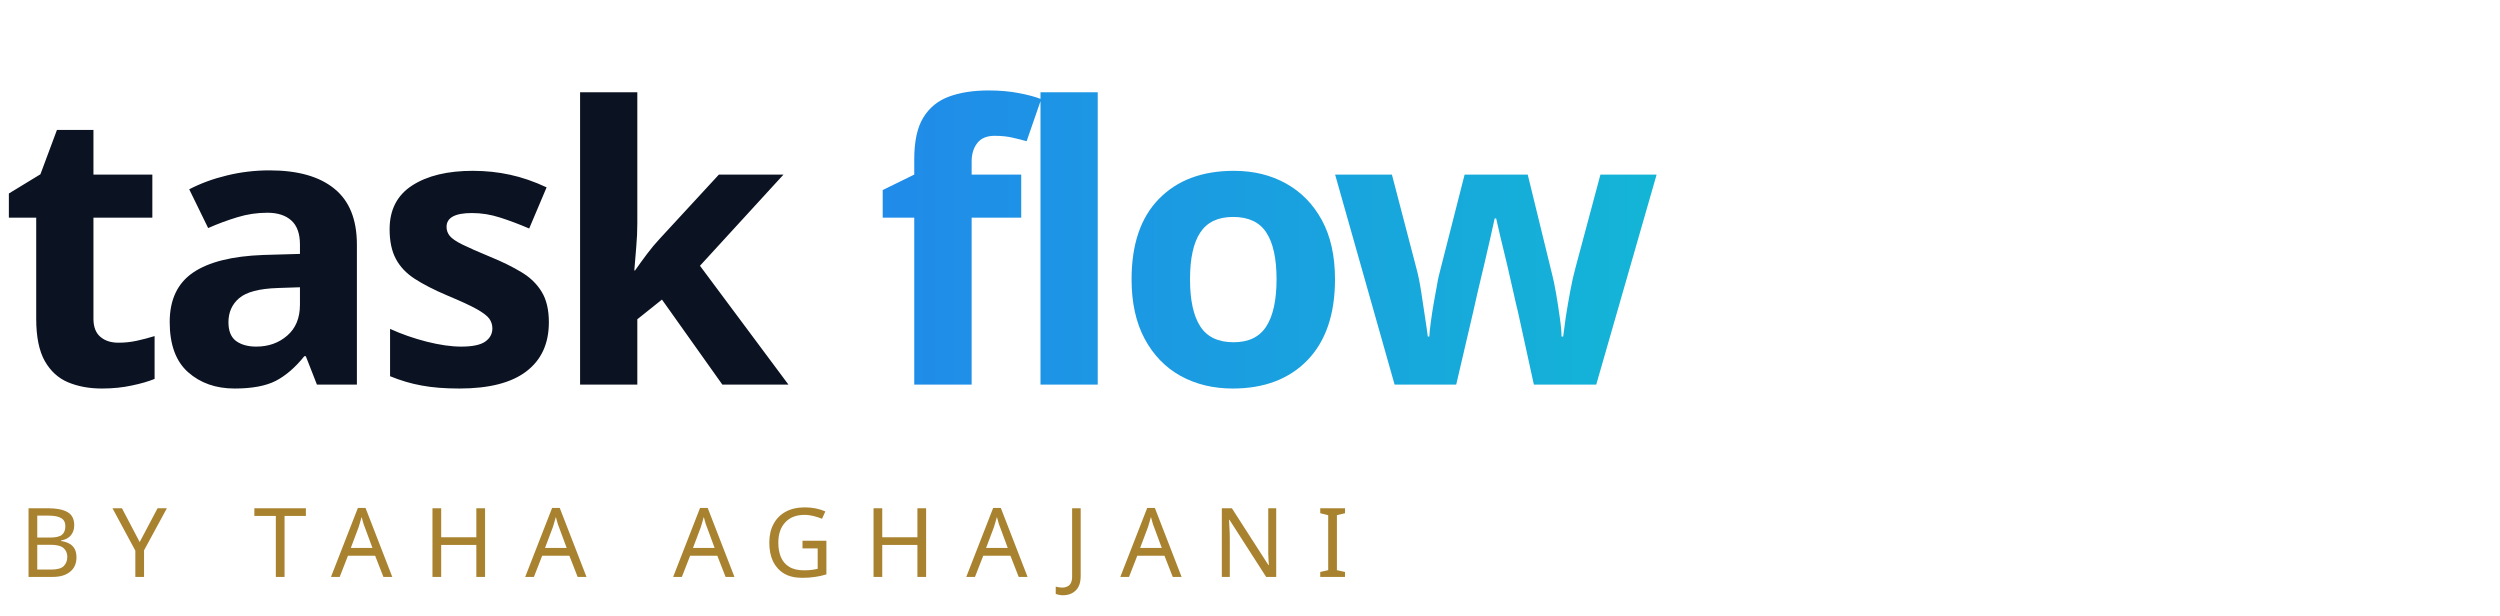
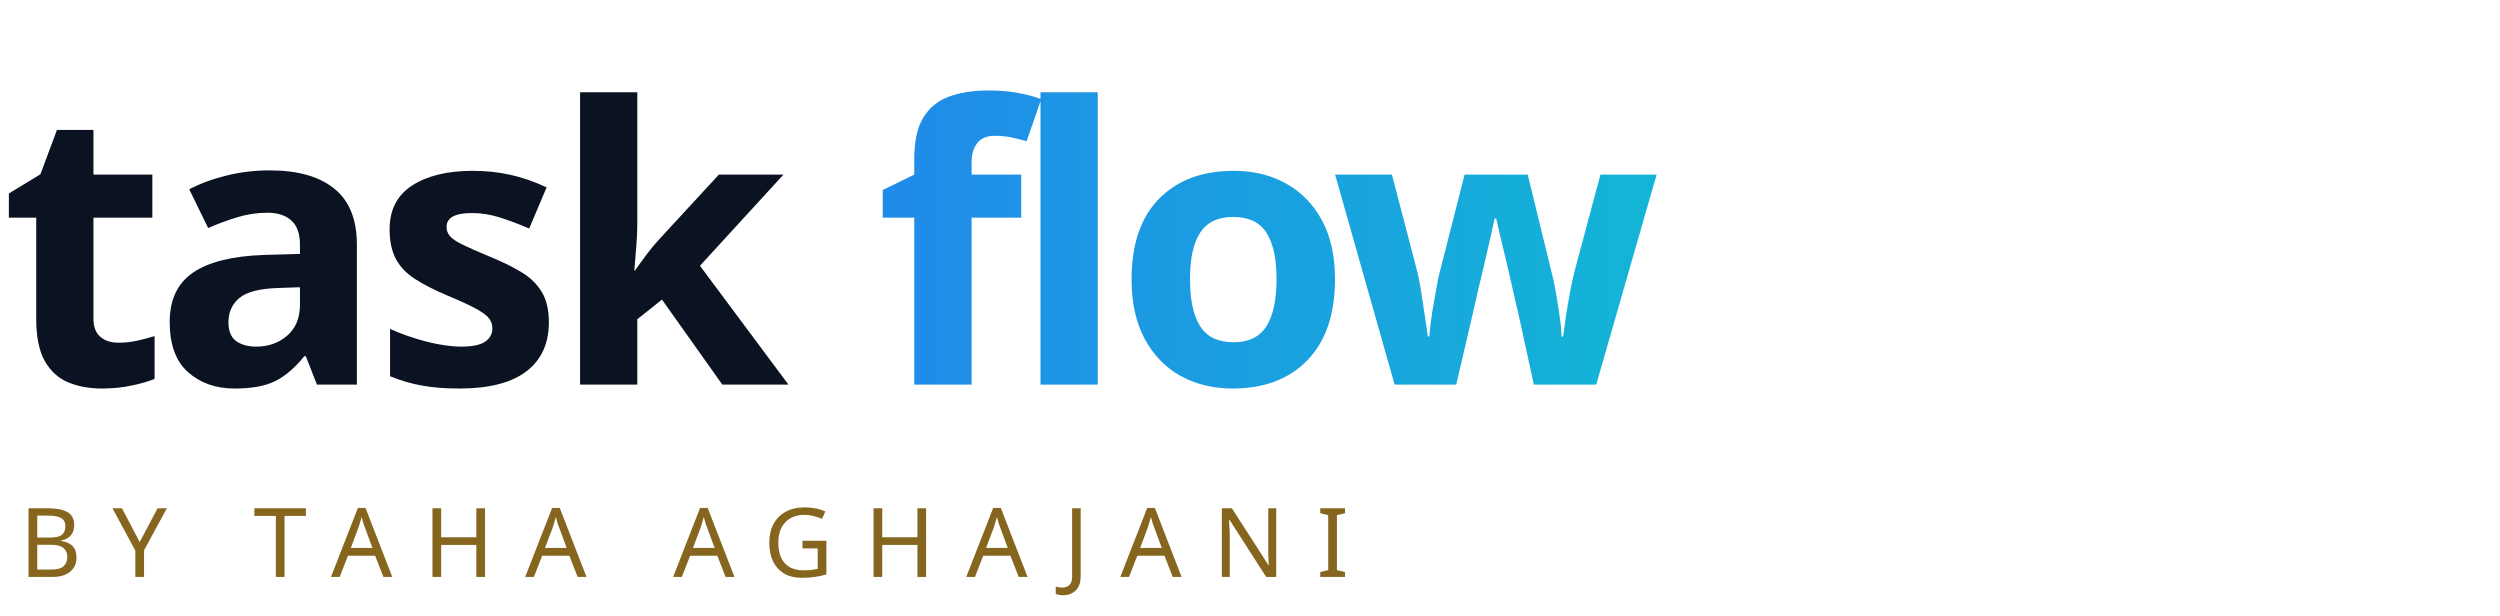
<svg xmlns="http://www.w3.org/2000/svg" viewBox="0 0 260 64">
  <defs>
    <linearGradient id="tf-flow" x1="0" y1="0" x2="1" y2="0">
      <stop offset="0" stop-color="#2F5BFF" />
      <stop offset="1" stop-color="#13B5D6" />
    </linearGradient>
  </defs>
  <text x="0" y="40" font-family="Sora, 'Segoe UI', sans-serif" font-size="40" font-weight="600" letter-spacing="-1.4" fill="#0B1222">task <tspan fill="url(#tf-flow)">flow</tspan>
  </text>
-   <text x="2" y="60" font-family="Sora, 'Segoe UI', sans-serif" font-size="10" font-weight="300" letter-spacing="3.2" fill="#A8822F">BY TAHA AGHAJANI</text>
+   <text x="2" y="60" font-family="Sora, 'Segoe UI', sans-serif" font-size="10" font-weight="300" letter-spacing="3.2" fill="#86661F">BY TAHA AGHAJANI</text>
</svg>
